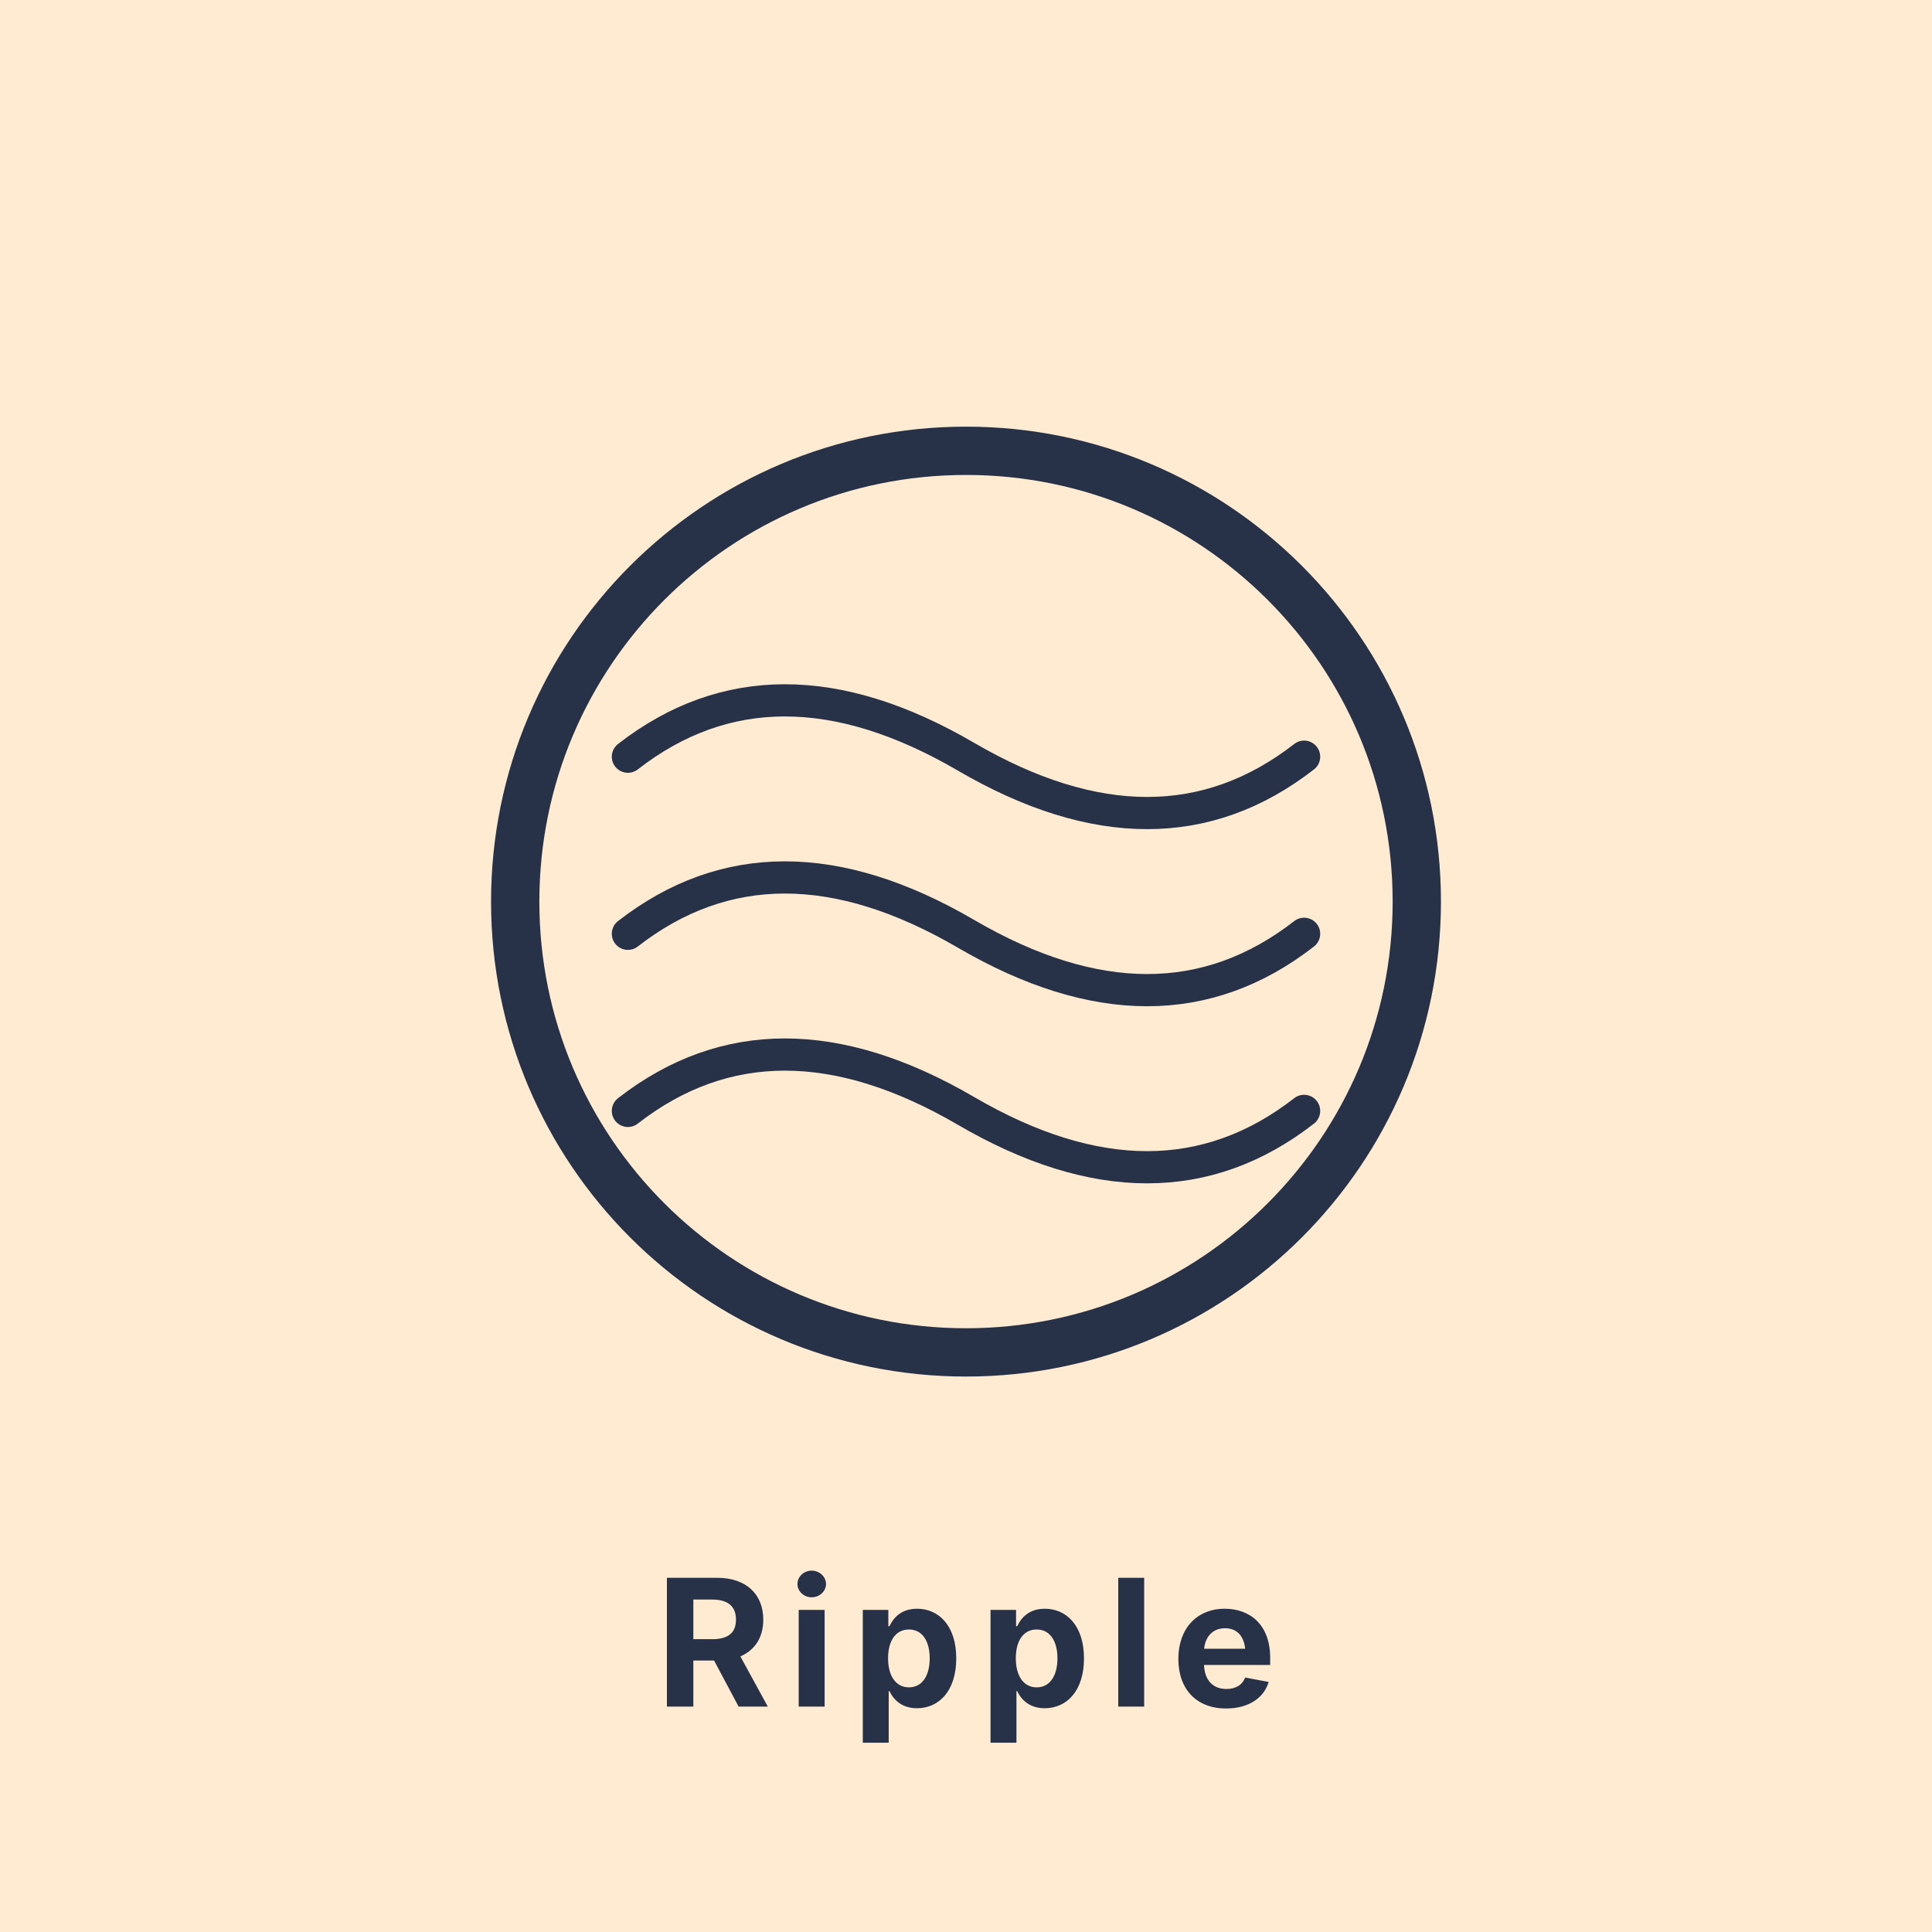
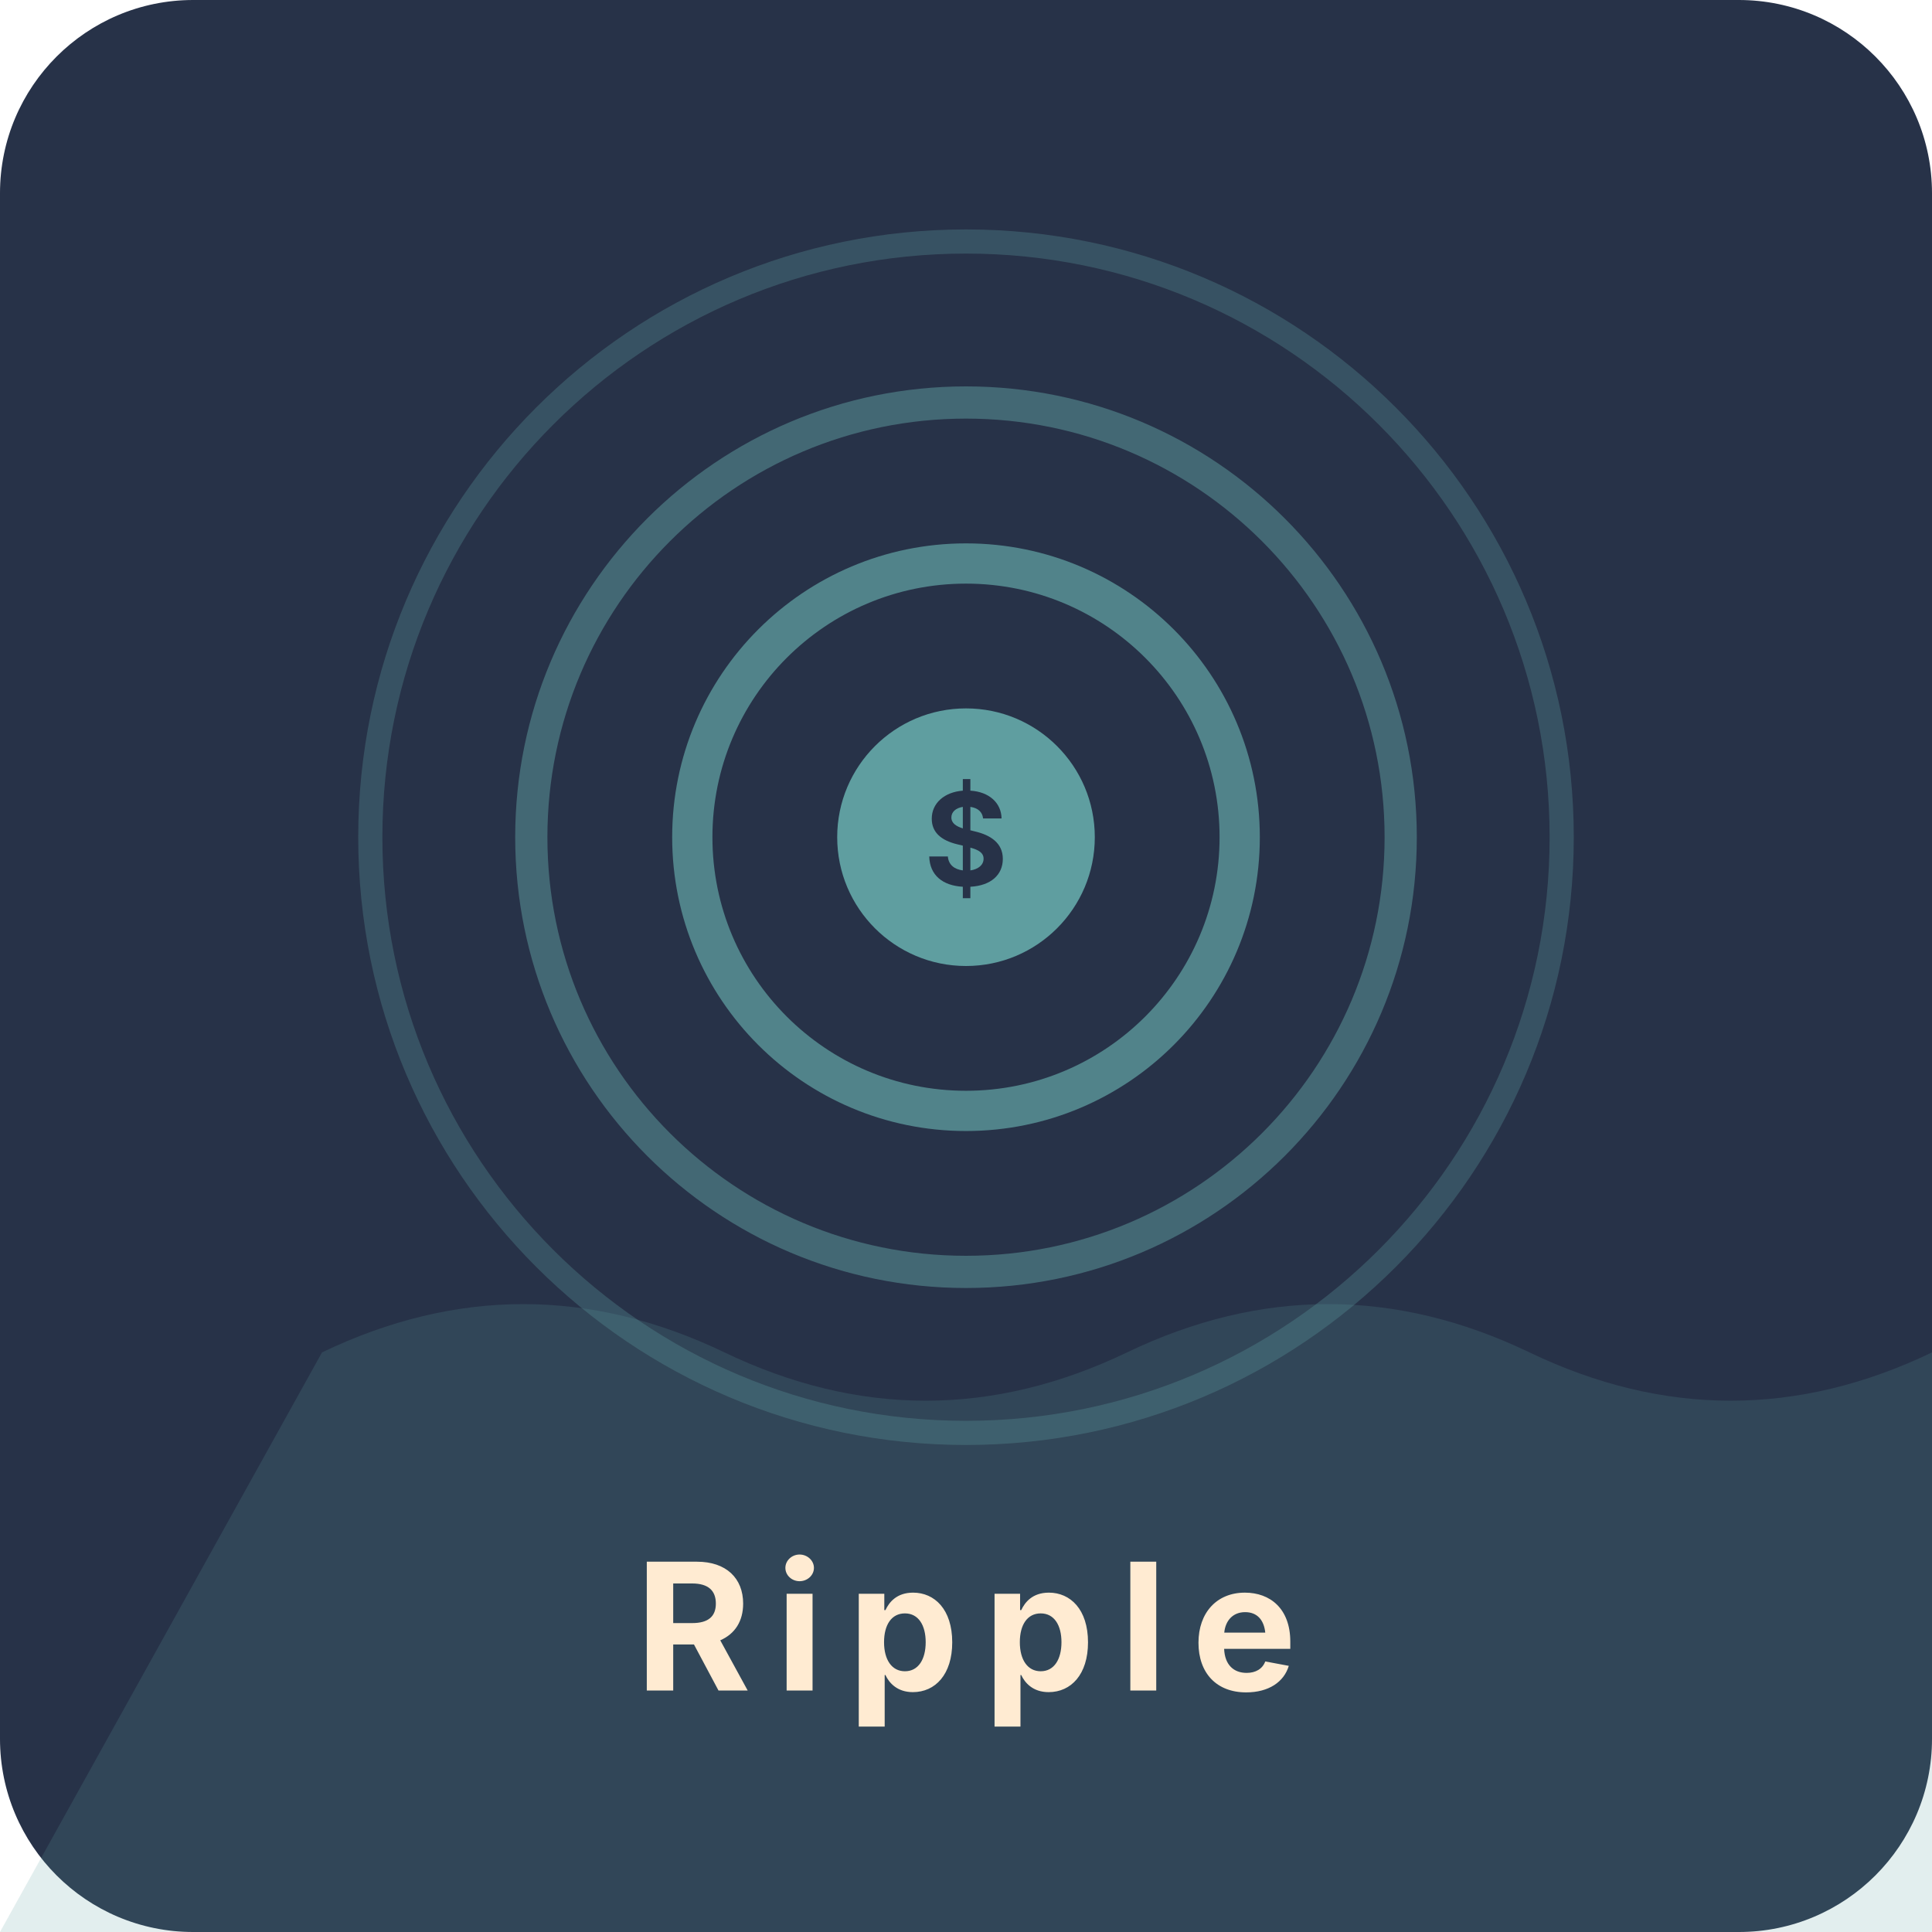
<svg xmlns="http://www.w3.org/2000/svg" viewBox="0 0 240 240" width="240" height="240" aria-label="Ripple logo">
-   <rect width="240" height="240" fill="#ffebd2" />
-   <circle cx="120" cy="112" r="56" fill="none" stroke="#273248" stroke-width="6" />
-   <path d="M78 94 Q96 80 120 94 T162 94" fill="none" stroke="#273248" stroke-width="4" stroke-linecap="round" />
-   <path d="M78 116 Q96 102 120 116 T162 116" fill="none" stroke="#273248" stroke-width="4" stroke-linecap="round" />
-   <path d="M78 138 Q96 124 120 138 T162 138" fill="none" stroke="#273248" stroke-width="4" stroke-linecap="round" />
-   <text x="120" y="212" text-anchor="middle" font-family="Inter, system-ui, sans-serif" font-weight="700" font-size="22" letter-spacing="2" fill="#273248">Ripple</text>
+   <rect width="240" height="240" rx="24" fill="#273248" />
+   <circle cx="120" cy="104" r="16" fill="#5f9ea0" />
+   <circle cx="120" cy="104" r="34" fill="none" stroke="#5f9ea0" stroke-width="5" opacity="0.75" />
+   <circle cx="120" cy="104" r="54" fill="none" stroke="#5f9ea0" stroke-width="4" opacity="0.5" />
+   <circle cx="120" cy="104" r="74" fill="none" stroke="#5f9ea0" stroke-width="3" opacity="0.3" />
+   <text x="120" y="110" text-anchor="middle" font-family="'Atkinson Hyperlegible', Inter, system-ui, sans-serif" font-weight="700" font-size="16" fill="#273248">$</text>
+   <path d="M40 168 Q65 156 90 168 T140 168 T190 168 T240 168 L240 240 L0 240 Z" fill="#5f9ea0" opacity="0.18" />
+   <text x="120" y="210" text-anchor="middle" font-family="'Atkinson Hyperlegible', Inter, system-ui, sans-serif" font-weight="700" font-size="22" letter-spacing="3" fill="#ffebd2">Ripple</text>
</svg>
